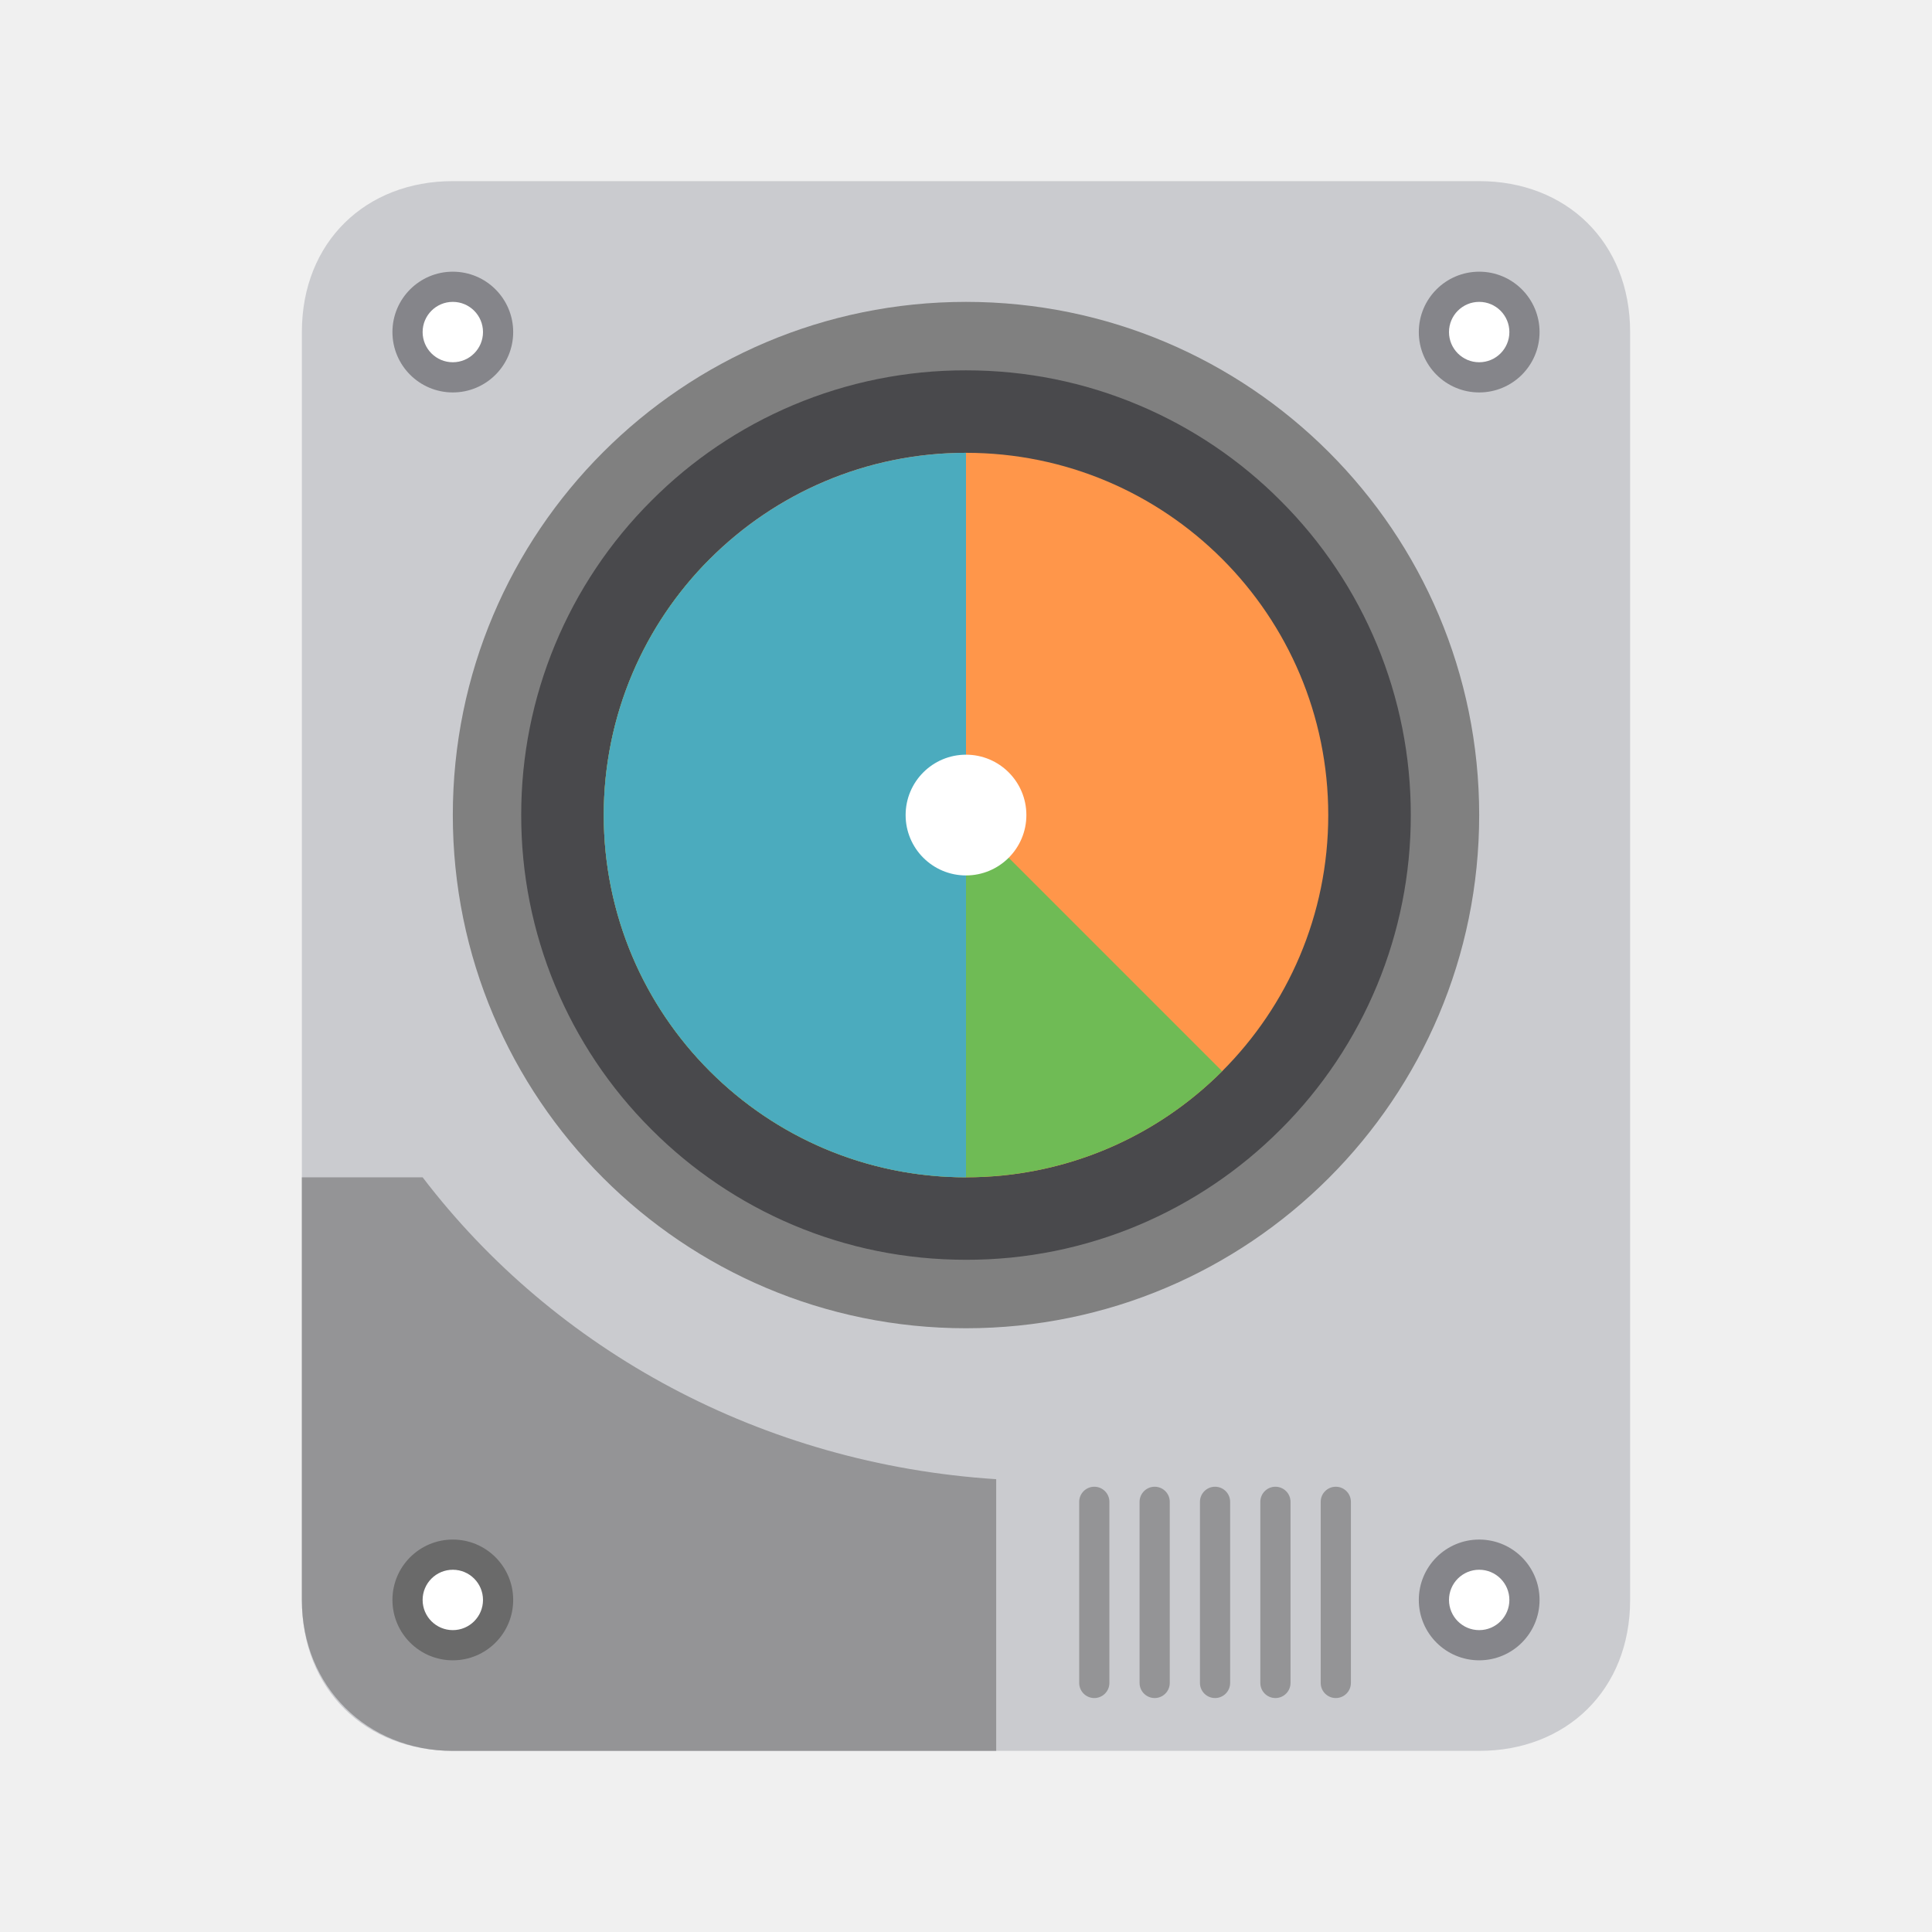
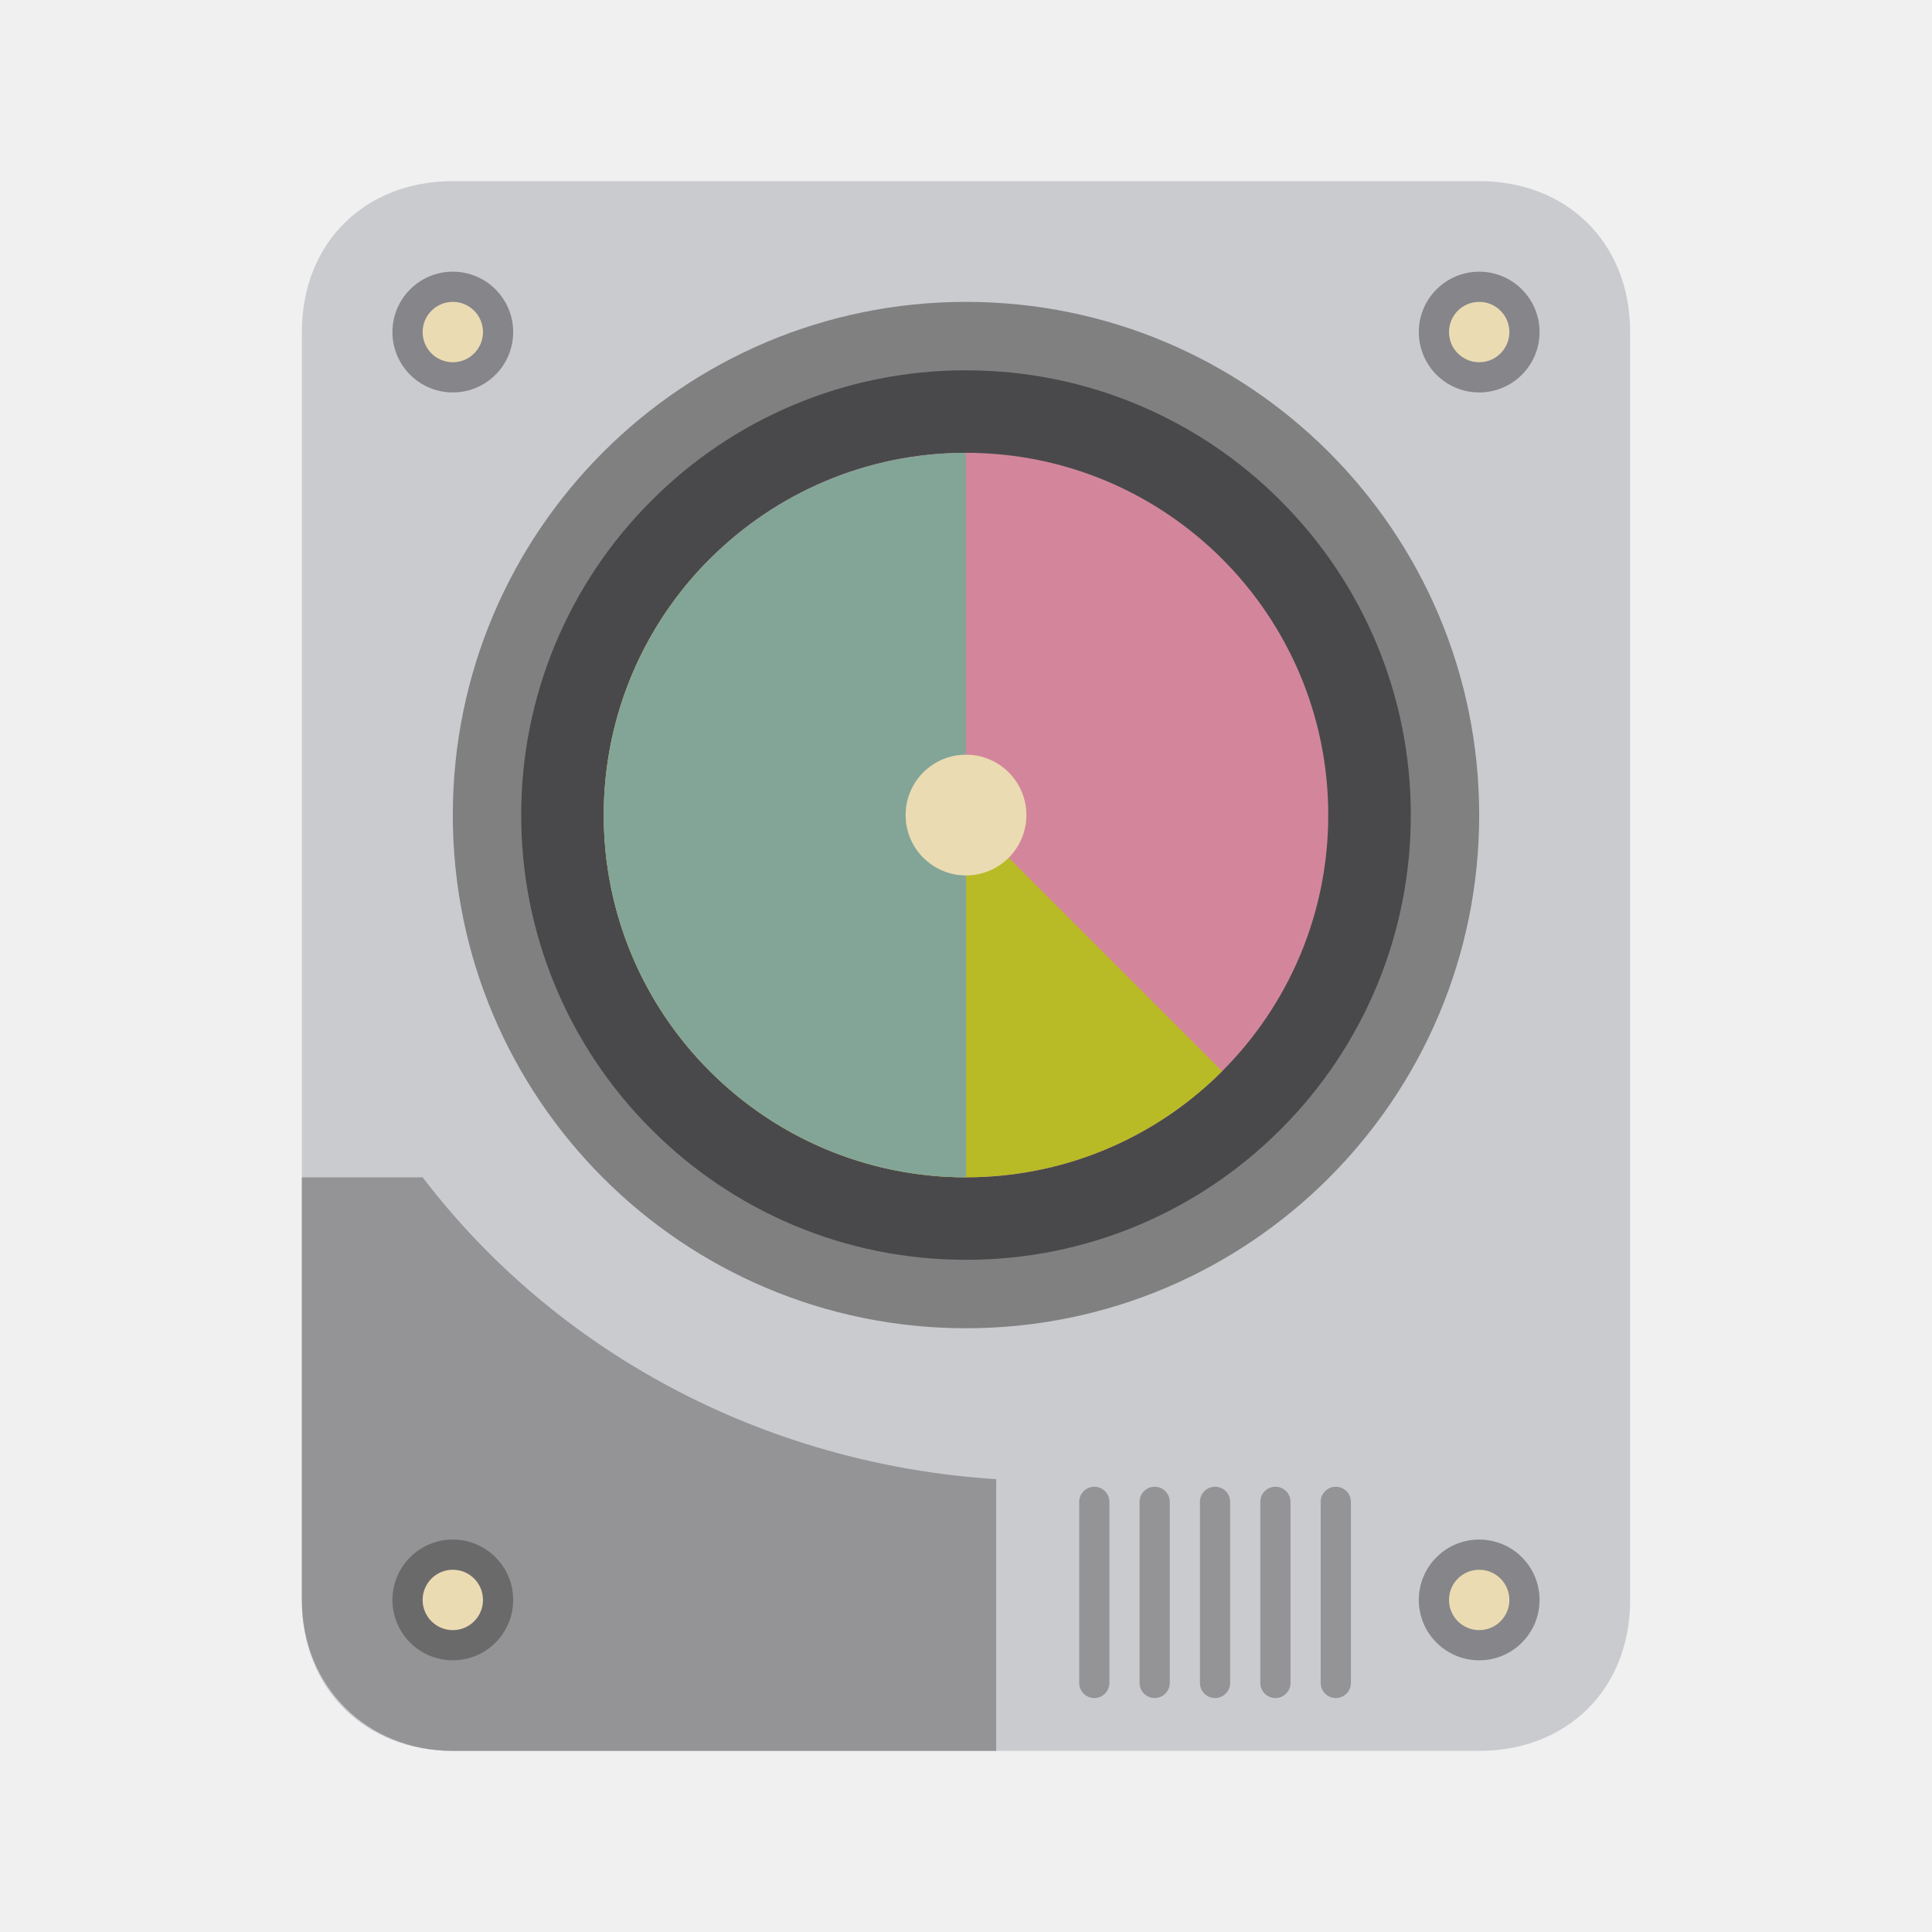
<svg xmlns="http://www.w3.org/2000/svg" width="64" height="64">
  <defs>
    <path d="M5 10A5 5 0 1 1 5 0a5 5 0 0 1 0 10z" id="a" />
    <path d="M2.429 9.29A5.023 5.023 0 0 1 .507 7.196l8.979-4.408a5.02 5.02 0 0 0-1.399-1.722L2.43 9.289z" id="b" />
  </defs>
  <path d="M54 53c0 2.991-2.121 5-5 5H15c-2.878 0-5-2.009-5-5V11c0-2.991 2.122-5 5-5h34c2.878 0 5 2.009 5 5z" fill="#cacbcf" />
  <g fill="none">
    <path d="M51 11a2 2 0 1 1-4 0 2 2 0 0 1 4 0z" fill="#85858a" />
-     <path d="M50 11a1 1 0 1 0-2 0 1 1 0 0 0 2 0z" fill="#fff" />
+     <path d="M50 11a1 1 0 1 0-2 0 1 1 0 0 0 2 0z" fill="#ebdbb2" />
  </g>
  <g fill="none">
    <path d="M17 11a2 2 0 1 1-4 0 2 2 0 0 1 4 0z" fill="#85858a" />
-     <path d="M16 11a1 1 0 1 0-2 0 1 1 0 0 0 2 0z" fill="#fff" />
+     <path d="M16 11a1 1 0 1 0-2 0 1 1 0 0 0 2 0z" fill="#ebdbb2" />
  </g>
  <path d="M14 39h-4v14c0 2.873 2.169 5 5 5h18v-9c-7.752-.5-14.611-4.25-19-10z" fill="#949496" />
  <path d="M48 27.122C48 35.837 40.837 43 32 43s-16-7.163-16-15.878C16 18.164 23.163 11 32 11s16 7.164 16 16.122" fill="#49494c" fill-rule="evenodd" />
  <path d="M32 10c-9.388 0-17 7.61-17 17 0 9.388 7.612 17 17 17s17-7.612 17-17c0-9.39-7.612-17-17-17zm10.417 27.418a14.714 14.714 0 0 1-4.683 3.159A14.646 14.646 0 0 1 32 41.732c-1.99 0-3.92-.388-5.734-1.155a14.714 14.714 0 0 1-4.683-3.16A14.67 14.67 0 0 1 17.266 27a14.676 14.676 0 0 1 4.316-10.417 14.658 14.658 0 0 1 4.684-3.16A14.632 14.632 0 0 1 32 12.268c1.99 0 3.92.39 5.734 1.157a14.655 14.655 0 0 1 4.683 3.158A14.676 14.676 0 0 1 46.734 27a14.673 14.673 0 0 1-4.316 10.418z" fill="gray" />
  <g transform="matrix(-1 0 0 1 44.75 49.25)" fill="#949496" fill-rule="evenodd">
    <rect rx=".5" height="7" width="1" />
    <rect rx=".5" height="7" width="1" x="2" />
    <rect rx=".5" height="7" width="1" x="4" />
    <rect rx=".5" height="7" width="1" x="6" />
    <rect rx=".5" height="7" width="1" x="8" />
  </g>
  <g fill="none">
    <path d="M51 53a2 2 0 1 1-4 0 2 2 0 0 1 4 0z" fill="#85858a" />
-     <path d="M50 53a1 1 0 1 0-2 0 1 1 0 0 0 2 0z" fill="#fff" />
+     <path d="M50 53a1 1 0 1 0-2 0 1 1 0 0 0 2 0z" fill="#ebdbb2" />
  </g>
  <g fill="none">
    <path d="M17 53a2 2 0 1 1-4 0 2 2 0 0 1 4 0z" fill="#6a6a6a" />
-     <path d="M16 53a1 1 0 1 0-2 0 1 1 0 0 0 2 0z" fill="#fff" />
+     <path d="M16 53a1 1 0 1 0-2 0 1 1 0 0 0 2 0z" fill="#ebdbb2" />
  </g>
-   <circle cx="32" cy="27" r="12" fill="#ff964a" paint-order="markers stroke fill" />
-   <path d="M23.515 18.515a12 12 0 0 0 0 16.97 12 12 0 0 0 16.97 0z" fill="#6fbb55" paint-order="markers stroke fill" />
-   <path d="M32 15a12 12 0 0 0-12 12 12 12 0 0 0 12 12z" fill="#4babbe" paint-order="markers stroke fill" />
-   <circle r="2" cy="27" cx="32" fill="#fff" paint-order="markers stroke fill" />
+   <circle cx="32" cy="27" r="12" fill="#d3869b" paint-order="markers stroke fill" />
+   <path d="M23.515 18.515a12 12 0 0 0 0 16.97 12 12 0 0 0 16.97 0z" fill="#b8bb26" paint-order="markers stroke fill" />
+   <path d="M32 15a12 12 0 0 0-12 12 12 12 0 0 0 12 12z" fill="#83a598" paint-order="markers stroke fill" />
+   <circle r="2" cy="27" cx="32" fill="#ebdbb2" paint-order="markers stroke fill" />
</svg>
